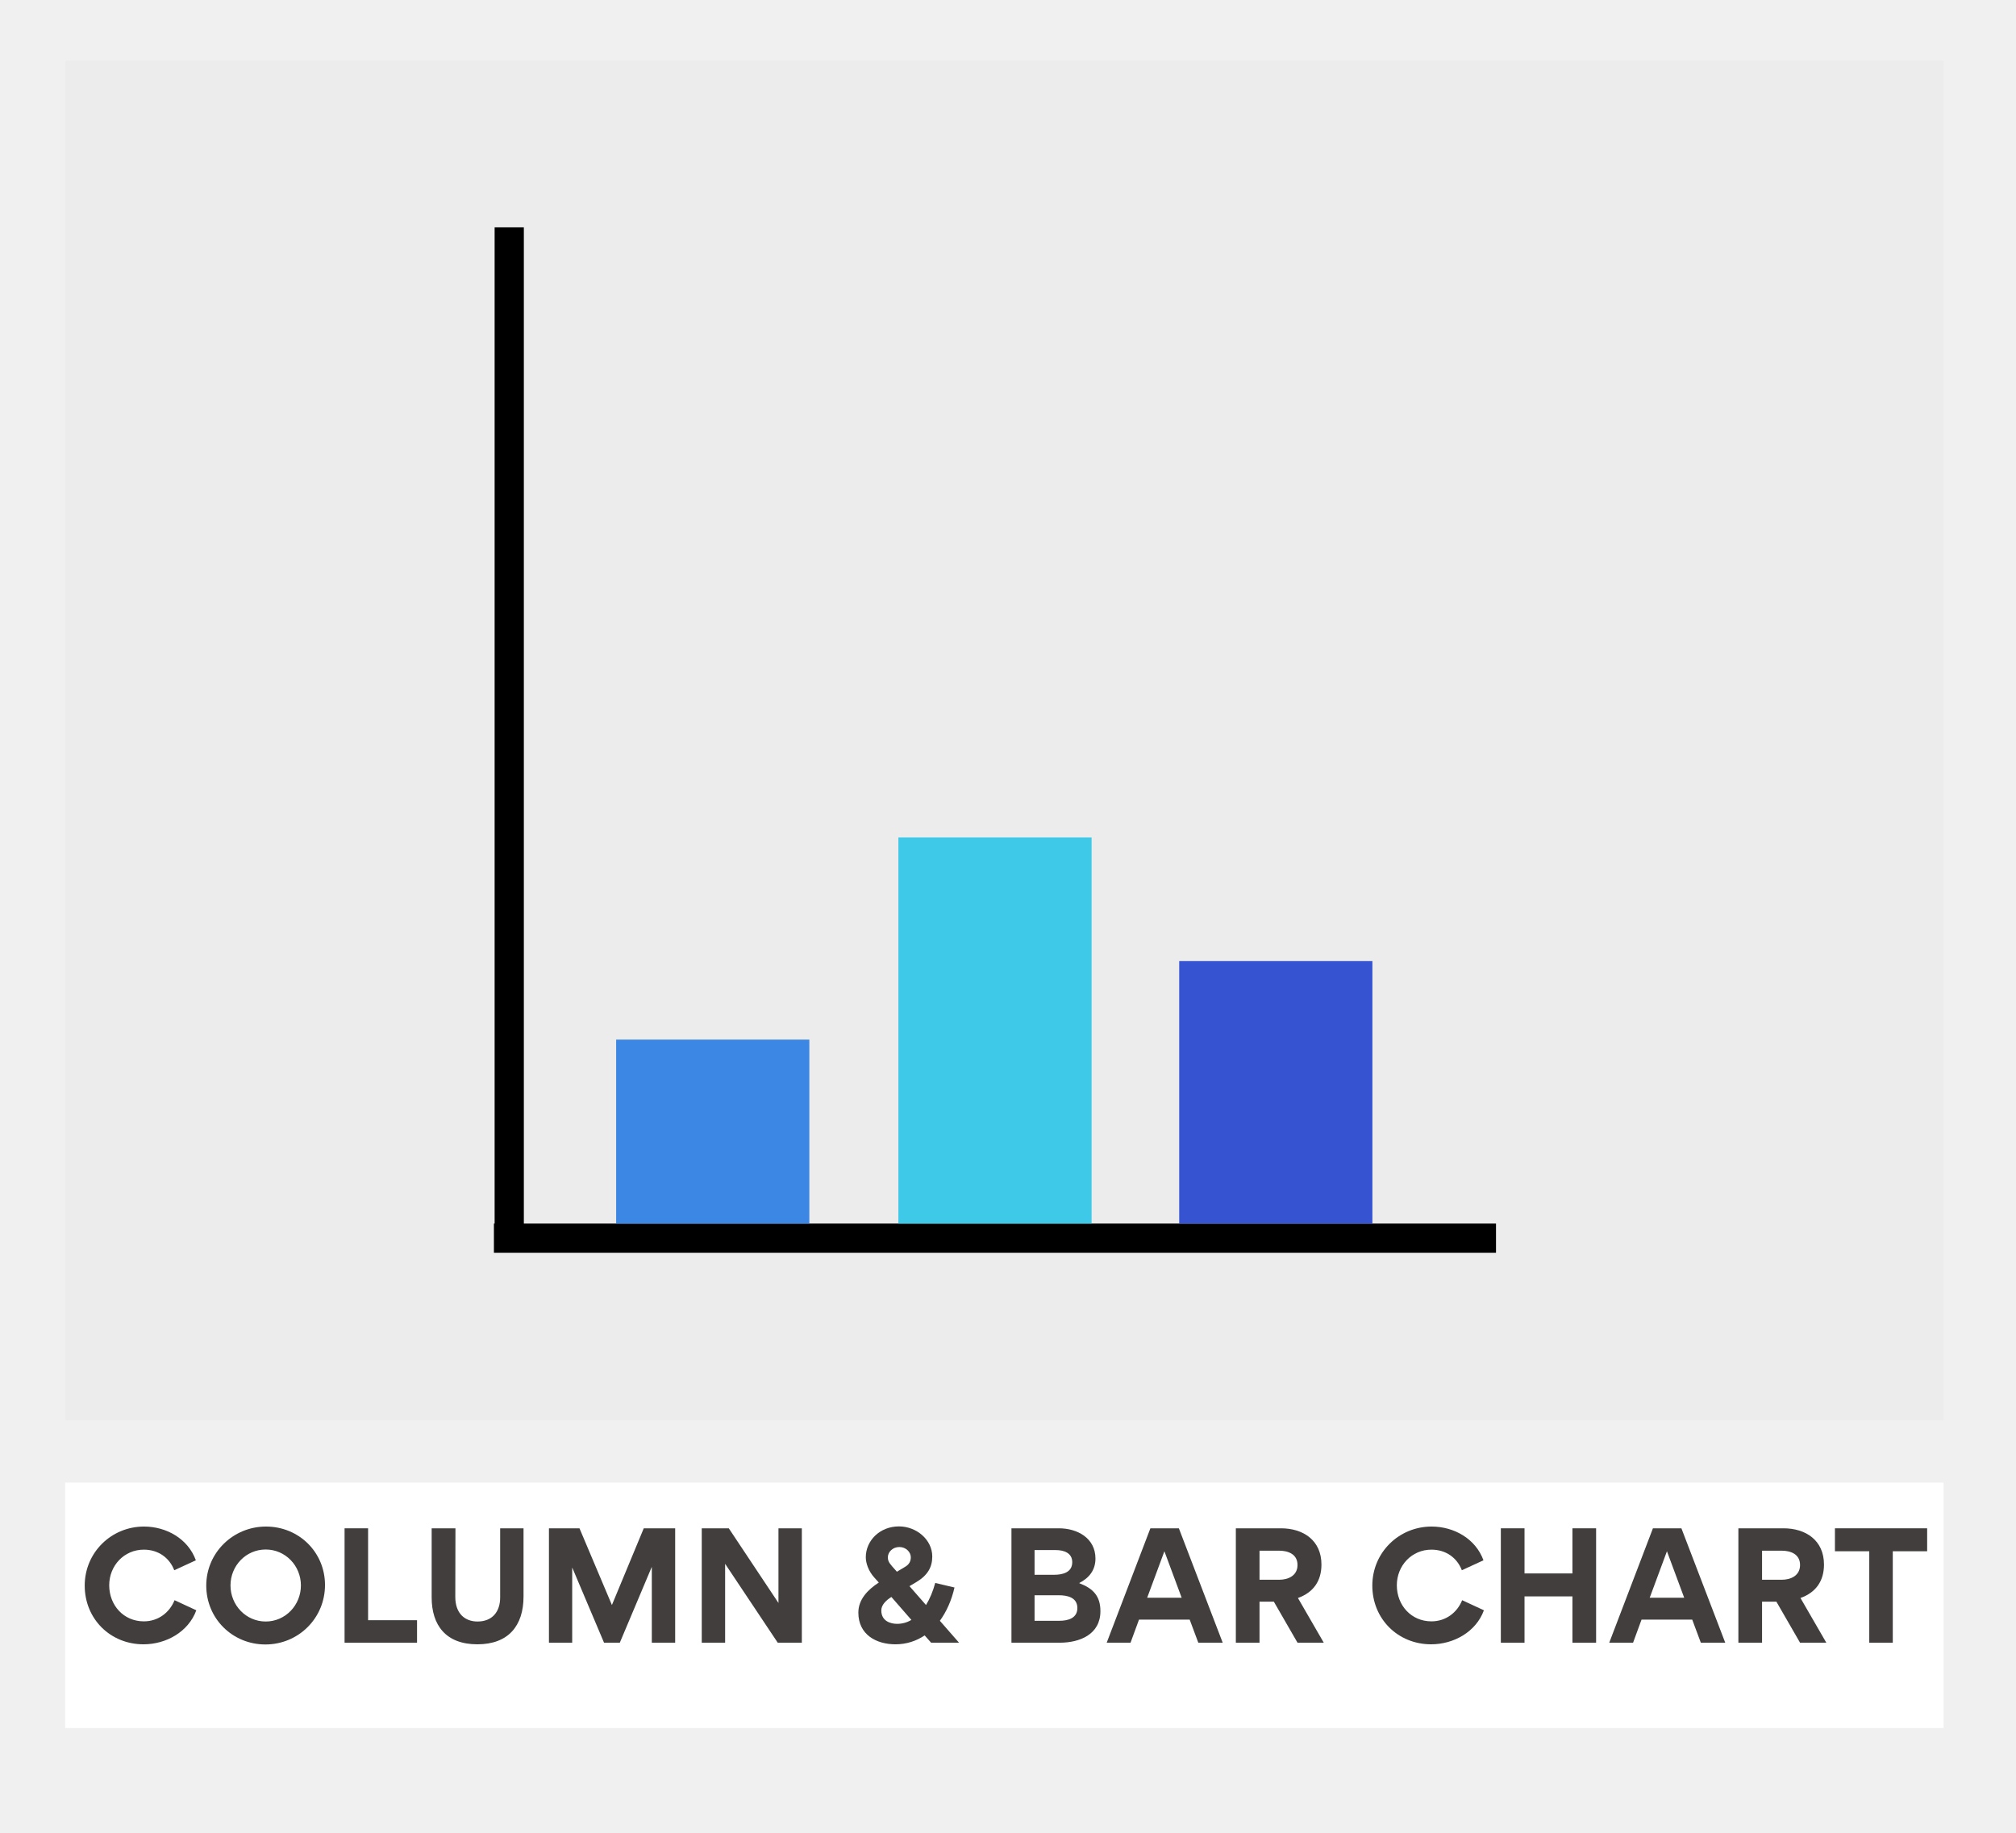
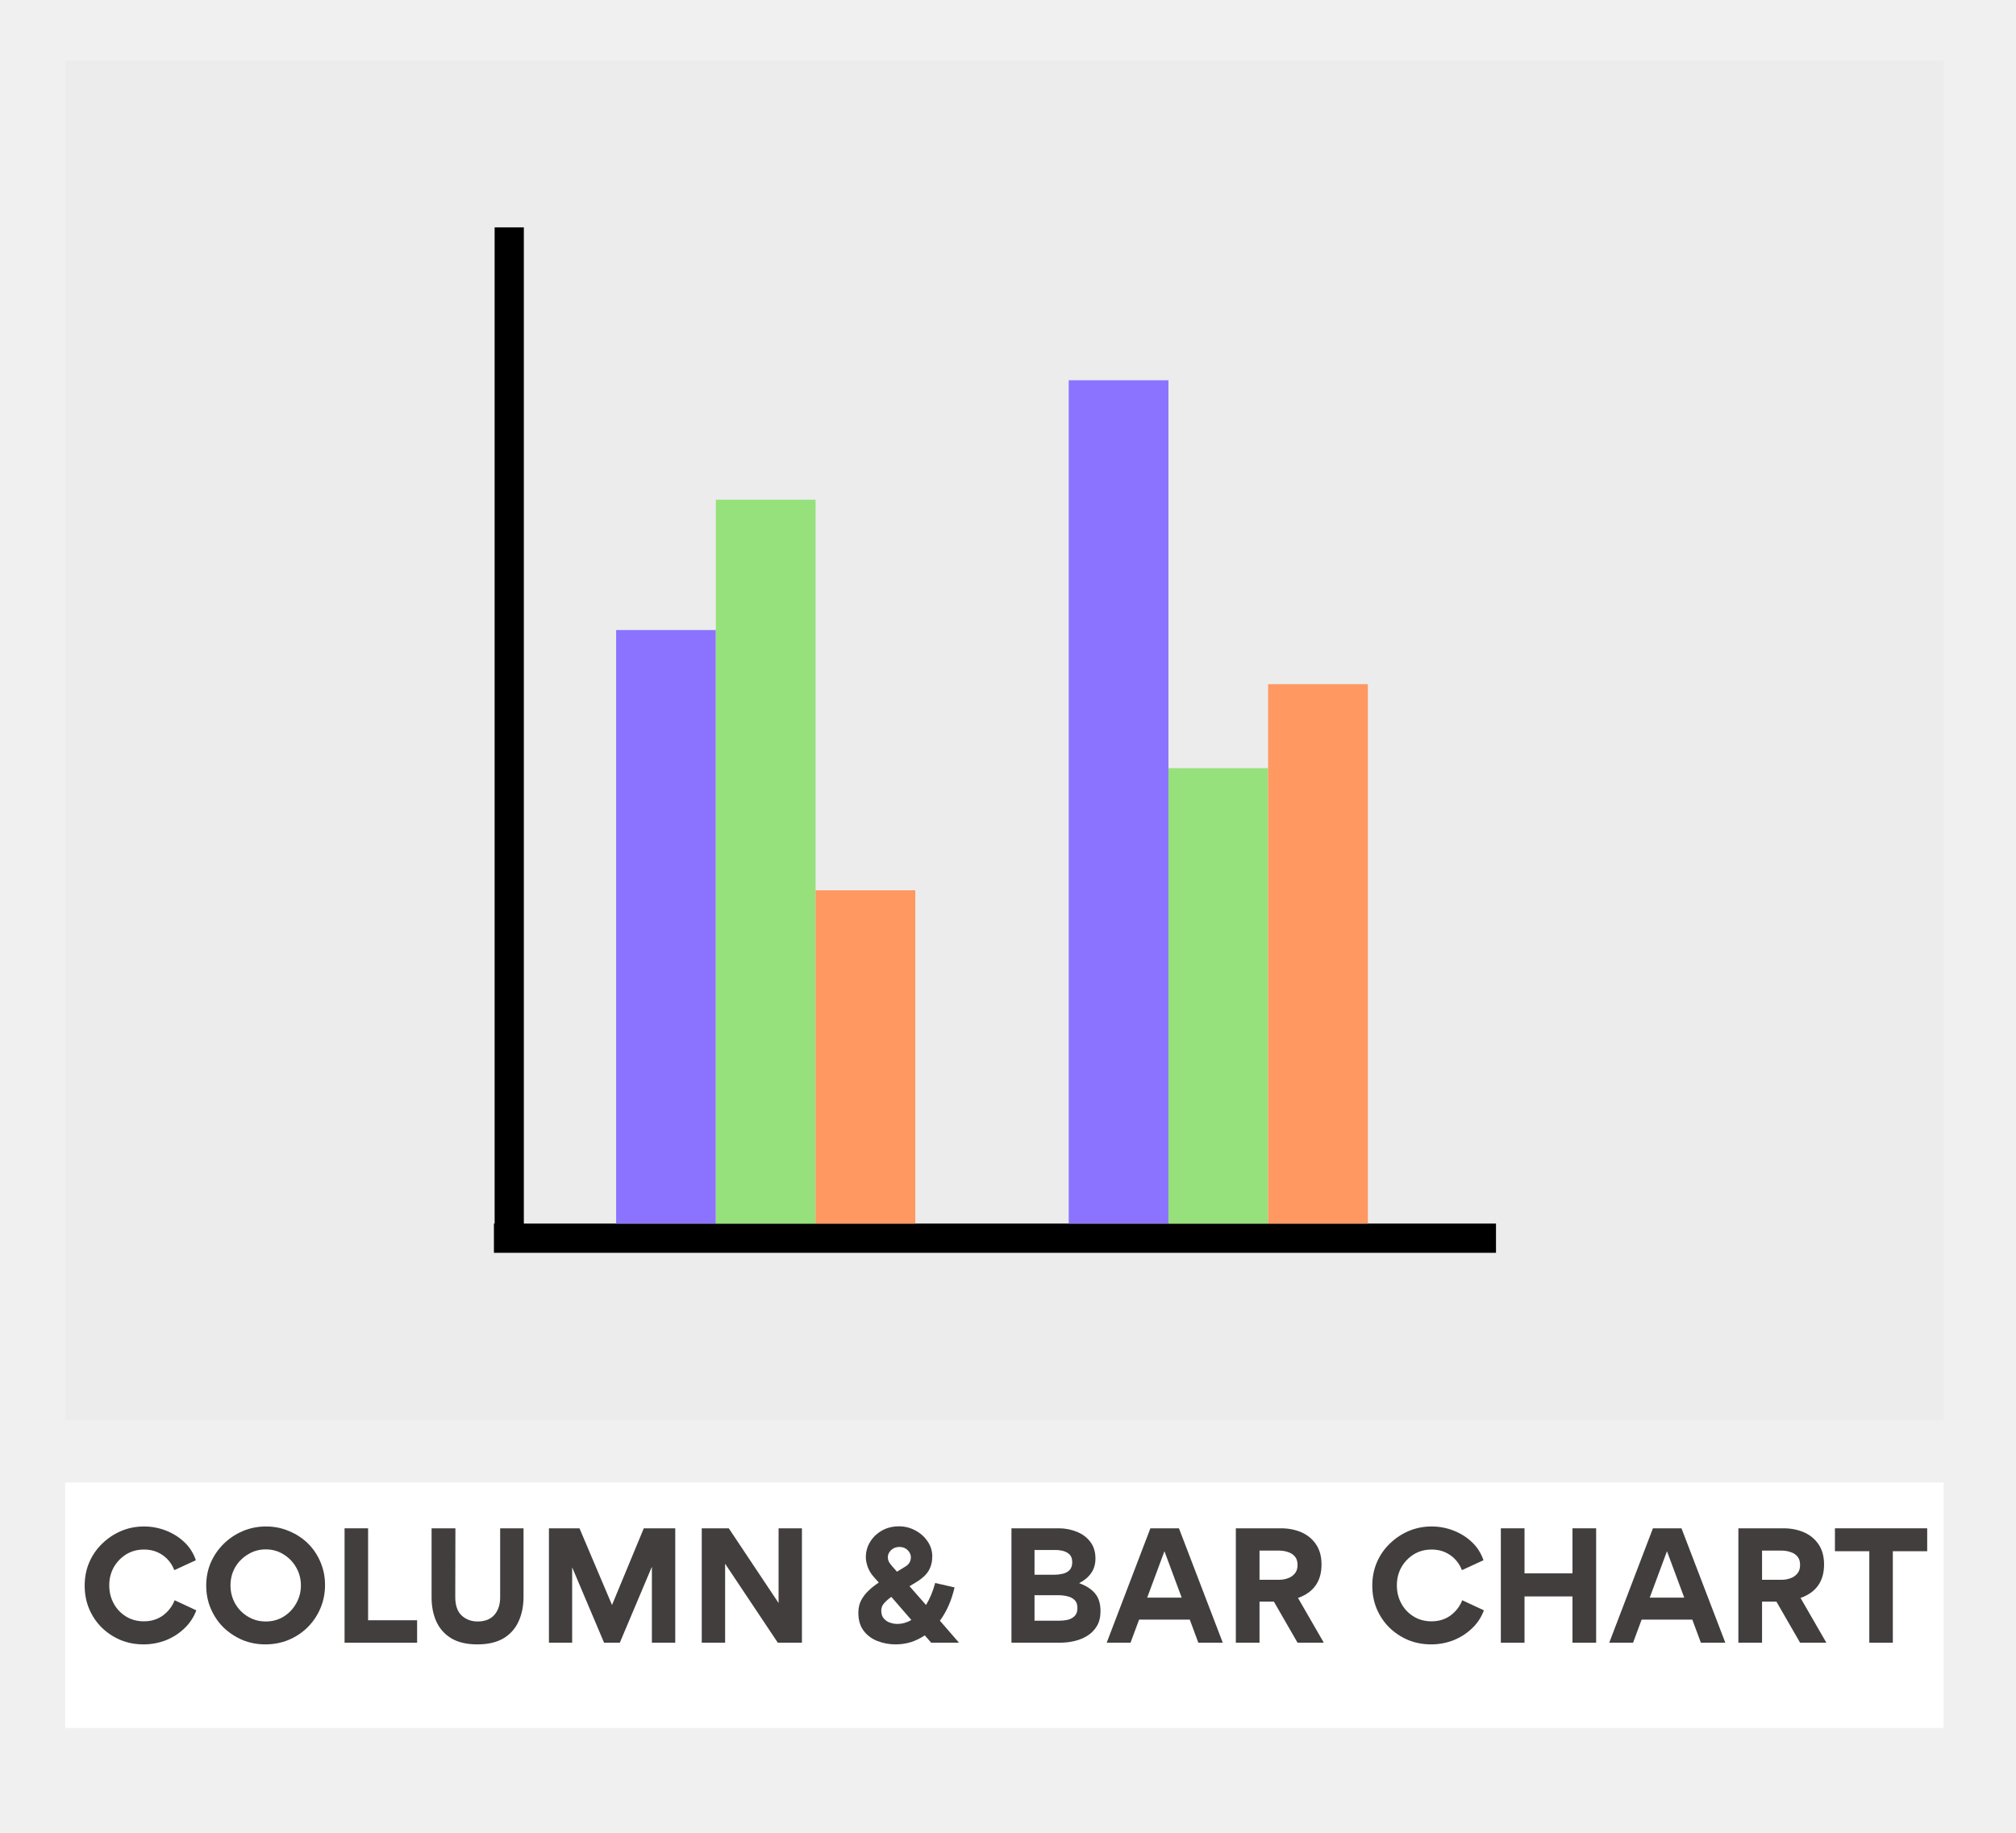
<svg xmlns="http://www.w3.org/2000/svg" width="275" zoomAndPan="magnify" viewBox="0 0 206.25 187.5" height="250" preserveAspectRatio="xMidYMid meet" version="1.0">
  <defs>
    <g />
-     <clipPath id="5b40193f5c">
+     <clipPath id="328b3eec17">
      <path d="M 6.664 6.203 L 198.84 6.203 L 198.84 145.293 L 6.664 145.293 Z M 6.664 6.203 " clip-rule="nonzero" />
    </clipPath>
-     <clipPath id="4d7b066083">
-       <path d="M 63.035 106.352 L 82.801 106.352 L 82.801 125.176 L 63.035 125.176 Z M 63.035 106.352 " clip-rule="nonzero" />
+     <clipPath id="1387d31e35">
+       <path d="M 63.035 64.457 L 73.238 64.457 L 73.238 125.176 L 63.035 125.176 Z M 63.035 64.457 " clip-rule="nonzero" />
    </clipPath>
-     <clipPath id="557cc82b31">
+     <clipPath id="20eb9d3601">
      <path d="M 6.664 151.676 L 198.84 151.676 L 198.84 176.781 L 6.664 176.781 Z M 6.664 151.676 " clip-rule="nonzero" />
    </clipPath>
-     <clipPath id="57d523c187">
-       <path d="M 91.91 85.672 L 111.676 85.672 L 111.676 125.176 L 91.91 125.176 Z M 91.91 85.672 " clip-rule="nonzero" />
+     <clipPath id="a2a563fe20">
+       <path d="M 73.238 51.125 L 83.438 51.125 L 83.438 125.176 L 73.238 125.176 Z M 73.238 51.125 " clip-rule="nonzero" />
    </clipPath>
-     <clipPath id="13748533f8">
-       <path d="M 120.641 98.324 L 140.406 98.324 L 140.406 125.176 L 120.641 125.176 Z M 120.641 98.324 " clip-rule="nonzero" />
+     <clipPath id="9f3a1b2fb0">
+       <path d="M 83.438 91.078 L 93.641 91.078 L 93.641 125.176 L 83.438 125.176 Z M 83.438 91.078 " clip-rule="nonzero" />
+     </clipPath>
+     <clipPath id="8c501f18af">
+       <path d="M 109.336 38.902 L 119.539 38.902 L 119.539 125.176 L 109.336 125.176 Z M 109.336 38.902 " clip-rule="nonzero" />
+     </clipPath>
+     <clipPath id="0b1984d99f">
+       <path d="M 119.539 78.586 L 129.738 78.586 L 129.738 125.176 L 119.539 125.176 Z M 119.539 78.586 " clip-rule="nonzero" />
+     </clipPath>
+     <clipPath id="62efd87e6e">
+       <path d="M 129.738 69.992 L 139.941 69.992 L 139.941 125.176 L 129.738 125.176 Z M 129.738 69.992 " clip-rule="nonzero" />
    </clipPath>
  </defs>
-   <g clip-path="url(#5b40193f5c)">
-     <path fill="#ececec" d="M 6.664 6.203 L 198.84 6.203 L 198.84 145.293 L 6.664 145.293 Z M 6.664 6.203 " fill-opacity="1" fill-rule="nonzero" />
+   <g clip-path="url(#328b3eec17)">
+     <path fill="#ececec" d="M 6.664 6.203 L 199 6.203 L 199 145.293 L 6.664 145.293 Z M 6.664 6.203 " fill-opacity="1" fill-rule="nonzero" />
  </g>
  <path stroke-linecap="butt" transform="matrix(-0.747283, 0, 0, -0.747283, 153.0499, 128.1663)" fill="none" stroke-linejoin="miter" d="M -0.001 2 L 137.189 2 " stroke="#000000" stroke-width="4" stroke-opacity="1" stroke-miterlimit="4" />
  <path stroke-linecap="butt" transform="matrix(0.00000000130425, -0.747283, 0.747283, 0.00000000130425, 50.60408, 125.7757)" fill="none" stroke-linejoin="miter" d="M -0.002 1.999 L 137.188 1.999 " stroke="#000000" stroke-width="4" stroke-opacity="1" stroke-miterlimit="4" />
-   <g clip-path="url(#4d7b066083)">
-     <path fill="#3d87e4" d="M 63.035 106.352 L 82.801 106.352 L 82.801 125.176 L 63.035 125.176 Z M 63.035 106.352 " fill-opacity="1" fill-rule="nonzero" />
+   <g clip-path="url(#1387d31e35)">
+     <path fill="#8b73ff" d="M 63.035 64.457 L 73.238 64.457 L 73.238 125.195 L 63.035 125.195 Z M 63.035 64.457 " fill-opacity="1" fill-rule="nonzero" />
  </g>
-   <g clip-path="url(#557cc82b31)">
-     <path fill="#ffffff" d="M 6.664 151.676 L 198.84 151.676 L 198.84 176.781 L 6.664 176.781 Z M 6.664 151.676 " fill-opacity="1" fill-rule="nonzero" />
+   <g clip-path="url(#20eb9d3601)">
+     <path fill="#ffffff" d="M 6.664 151.676 L 198.867 151.676 L 198.867 176.781 L 6.664 176.781 Z M 6.664 151.676 " fill-opacity="1" fill-rule="nonzero" />
+   </g>
+   <g clip-path="url(#a2a563fe20)">
+     <path fill="#96e17b" d="M 73.238 51.125 L 83.438 51.125 L 83.438 125.172 L 73.238 125.172 Z M 73.238 51.125 " fill-opacity="1" fill-rule="nonzero" />
+   </g>
+   <g clip-path="url(#9f3a1b2fb0)">
+     <path fill="#ff9861" d="M 83.438 91.078 L 93.641 91.078 L 93.641 125.191 L 83.438 125.191 Z M 83.438 91.078 " fill-opacity="1" fill-rule="nonzero" />
+   </g>
+   <g clip-path="url(#8c501f18af)">
+     <path fill="#8b73ff" d="M 109.336 38.902 L 119.539 38.902 L 119.539 125.184 L 109.336 125.184 Z M 109.336 38.902 " fill-opacity="1" fill-rule="nonzero" />
+   </g>
+   <g clip-path="url(#0b1984d99f)">
+     <path fill="#96e17b" d="M 119.539 78.586 L 129.738 78.586 L 129.738 125.172 L 119.539 125.172 Z M 119.539 78.586 " fill-opacity="1" fill-rule="nonzero" />
+   </g>
+   <g clip-path="url(#62efd87e6e)">
+     <path fill="#ff9861" d="M 129.738 69.992 L 139.941 69.992 L 139.941 125.188 L 129.738 125.188 Z M 129.738 69.992 " fill-opacity="1" fill-rule="nonzero" />
  </g>
  <g fill="#423e3e" fill-opacity="1">
    <g transform="translate(8.021611, 168.0545)">
      <g>
-         <path d="M 0.645 -5.844 C 0.645 -2.438 3.258 0.164 6.664 0.164 C 8.969 0.164 11.254 -1.105 12.062 -3.316 L 9.836 -4.348 C 9.324 -3.078 8.16 -2.184 6.695 -2.184 C 4.617 -2.184 3.152 -3.84 3.152 -5.875 C 3.152 -7.875 4.664 -9.52 6.695 -9.52 C 8.16 -9.52 9.312 -8.699 9.805 -7.414 L 12.016 -8.43 C 11.223 -10.625 9.012 -11.883 6.711 -11.883 C 3.363 -11.883 0.645 -9.223 0.645 -5.844 Z M 0.645 -5.844 " />
+         <path d="M 0.641 -5.844 C 0.641 -6.695 0.797 -7.488 1.109 -8.219 C 1.422 -8.945 1.859 -9.582 2.422 -10.125 C 2.984 -10.676 3.629 -11.109 4.359 -11.422 C 5.086 -11.734 5.875 -11.891 6.719 -11.891 C 7.477 -11.891 8.211 -11.754 8.922 -11.484 C 9.641 -11.211 10.27 -10.82 10.812 -10.312 C 11.363 -9.801 11.766 -9.176 12.016 -8.438 L 9.812 -7.422 C 9.562 -8.066 9.164 -8.578 8.625 -8.953 C 8.082 -9.336 7.441 -9.531 6.703 -9.531 C 6.023 -9.531 5.414 -9.363 4.875 -9.031 C 4.344 -8.695 3.922 -8.254 3.609 -7.703 C 3.305 -7.148 3.156 -6.539 3.156 -5.875 C 3.156 -5.195 3.305 -4.578 3.609 -4.016 C 3.91 -3.461 4.328 -3.02 4.859 -2.688 C 5.398 -2.352 6.016 -2.188 6.703 -2.188 C 7.441 -2.188 8.086 -2.383 8.641 -2.781 C 9.191 -3.188 9.594 -3.707 9.844 -4.344 L 12.062 -3.312 C 11.789 -2.582 11.375 -1.957 10.812 -1.438 C 10.258 -0.914 9.625 -0.516 8.906 -0.234 C 8.188 0.035 7.441 0.172 6.672 0.172 C 5.816 0.172 5.023 0.02 4.297 -0.281 C 3.566 -0.594 2.926 -1.02 2.375 -1.562 C 1.832 -2.102 1.406 -2.738 1.094 -3.469 C 0.789 -4.207 0.641 -5 0.641 -5.844 Z M 0.641 -5.844 " />
      </g>
    </g>
  </g>
  <g fill="#423e3e" fill-opacity="1">
    <g transform="translate(20.45638, 168.0545)">
      <g>
-         <path d="M 0.645 -5.844 C 0.645 -2.465 3.332 0.18 6.695 0.18 C 10.059 0.18 12.793 -2.496 12.793 -5.902 C 12.793 -9.266 10.117 -11.883 6.754 -11.883 C 3.395 -11.883 0.645 -9.207 0.645 -5.844 Z M 3.125 -5.859 C 3.125 -7.875 4.707 -9.535 6.727 -9.535 C 8.742 -9.535 10.328 -7.875 10.328 -5.859 C 10.328 -3.84 8.742 -2.168 6.727 -2.168 C 4.707 -2.168 3.125 -3.84 3.125 -5.859 Z M 3.125 -5.859 " />
+         <path d="M 0.641 -5.844 C 0.641 -6.688 0.797 -7.473 1.109 -8.203 C 1.43 -8.93 1.875 -9.57 2.438 -10.125 C 3 -10.676 3.648 -11.109 4.391 -11.422 C 5.129 -11.734 5.922 -11.891 6.766 -11.891 C 7.598 -11.891 8.379 -11.734 9.109 -11.422 C 9.848 -11.117 10.492 -10.695 11.047 -10.156 C 11.598 -9.613 12.023 -8.977 12.328 -8.25 C 12.641 -7.52 12.797 -6.738 12.797 -5.906 C 12.797 -5.062 12.641 -4.27 12.328 -3.531 C 12.016 -2.789 11.578 -2.141 11.016 -1.578 C 10.453 -1.023 9.801 -0.594 9.062 -0.281 C 8.32 0.02 7.535 0.172 6.703 0.172 C 5.859 0.172 5.07 0.02 4.344 -0.281 C 3.613 -0.594 2.969 -1.02 2.406 -1.562 C 1.852 -2.113 1.422 -2.754 1.109 -3.484 C 0.797 -4.211 0.641 -5 0.641 -5.844 Z M 3.125 -5.859 C 3.125 -5.191 3.281 -4.578 3.594 -4.016 C 3.914 -3.453 4.352 -3.004 4.906 -2.672 C 5.457 -2.336 6.066 -2.172 6.734 -2.172 C 7.41 -2.172 8.02 -2.336 8.562 -2.672 C 9.102 -3.004 9.531 -3.453 9.844 -4.016 C 10.164 -4.578 10.328 -5.191 10.328 -5.859 C 10.328 -6.535 10.164 -7.148 9.844 -7.703 C 9.531 -8.254 9.102 -8.695 8.562 -9.031 C 8.02 -9.375 7.41 -9.547 6.734 -9.547 C 6.066 -9.547 5.457 -9.375 4.906 -9.031 C 4.352 -8.695 3.914 -8.254 3.594 -7.703 C 3.281 -7.148 3.125 -6.535 3.125 -5.859 Z M 3.125 -5.859 " />
      </g>
    </g>
  </g>
  <g fill="#423e3e" fill-opacity="1">
    <g transform="translate(33.89251, 168.0545)">
      <g>
-         <path d="M 1.359 -11.703 L 1.359 0 L 8.773 0 L 8.773 -2.301 L 3.766 -2.301 L 3.766 -11.703 Z M 1.359 -11.703 " />
+         <path d="M 1.359 -11.703 L 3.766 -11.703 L 3.766 -2.297 L 8.781 -2.297 L 8.781 0 L 1.359 0 Z M 1.359 -11.703 " />
      </g>
    </g>
  </g>
  <g fill="#423e3e" fill-opacity="1">
    <g transform="translate(42.91967, 168.0545)">
      <g>
-         <path d="M 10.641 -4.723 L 10.641 -11.703 L 8.25 -11.703 L 8.25 -4.633 C 8.25 -3.152 7.43 -2.168 5.934 -2.168 C 4.664 -2.168 3.66 -2.961 3.66 -4.691 L 3.676 -11.703 L 1.242 -11.703 L 1.242 -4.633 C 1.242 -1.809 2.676 0.164 5.918 0.164 C 9.086 0.164 10.641 -1.734 10.641 -4.723 Z M 10.641 -4.723 " />
+         <path d="M 10.641 -4.719 C 10.641 -3.727 10.461 -2.863 10.109 -2.125 C 9.766 -1.395 9.242 -0.828 8.547 -0.422 C 7.848 -0.023 6.973 0.172 5.922 0.172 C 4.848 0.172 3.961 -0.031 3.266 -0.438 C 2.578 -0.852 2.066 -1.422 1.734 -2.141 C 1.398 -2.867 1.234 -3.703 1.234 -4.641 L 1.234 -11.703 L 3.672 -11.703 L 3.656 -4.688 C 3.656 -3.82 3.875 -3.188 4.312 -2.781 C 4.758 -2.375 5.301 -2.172 5.938 -2.172 C 6.688 -2.172 7.258 -2.395 7.656 -2.844 C 8.051 -3.301 8.25 -3.898 8.25 -4.641 L 8.25 -11.703 L 10.641 -11.703 Z M 10.641 -4.719 " />
      </g>
    </g>
  </g>
  <g fill="#423e3e" fill-opacity="1">
    <g transform="translate(54.80145, 168.0545)">
      <g>
-         <path d="M 11.867 -7.727 L 11.883 -7.727 L 11.883 0 L 14.273 0 L 14.273 -11.703 L 11.059 -11.703 L 7.801 -3.855 L 4.484 -11.703 L 1.359 -11.703 L 1.359 0 L 3.738 0 L 3.738 -7.668 L 3.75 -7.668 L 6.996 0 L 8.609 0 Z M 11.867 -7.727 " />
+         <path d="M 11.875 -7.734 L 8.609 0 L 7 0 L 3.75 -7.672 L 3.734 -7.672 L 3.734 0 L 1.359 0 L 1.359 -11.703 L 4.484 -11.703 L 7.812 -3.859 L 11.062 -11.703 L 14.281 -11.703 L 14.281 0 L 11.891 0 L 11.891 -7.734 Z M 11.875 -7.734 " />
      </g>
    </g>
  </g>
  <g fill="#423e3e" fill-opacity="1">
    <g transform="translate(70.43459, 168.0545)">
      <g>
-         <path d="M 3.75 -8.07 L 9.133 0 L 11.598 0 L 11.598 -11.703 L 9.207 -11.703 L 9.207 -4.066 L 4.125 -11.703 L 1.359 -11.703 L 1.359 0 L 3.75 0 Z M 3.75 -8.07 " />
+         <path d="M 3.75 -8.078 L 3.75 0 L 1.359 0 L 1.359 -11.703 L 4.125 -11.703 L 9.219 -4.062 L 9.219 -11.703 L 11.609 -11.703 L 11.609 0 L 9.141 0 Z M 3.75 -8.078 " />
      </g>
    </g>
  </g>
  <g fill="#423e3e" fill-opacity="1">
    <g transform="translate(83.4074, 168.0545)">
      <g />
    </g>
  </g>
  <g fill="#423e3e" fill-opacity="1">
    <g transform="translate(87.15875, 168.0545)">
      <g>
-         <path d="M 10.957 0 L 8.996 -2.242 C 9.668 -3.168 10.191 -4.32 10.492 -5.648 L 8.52 -6.113 C 8.293 -5.262 7.965 -4.484 7.578 -3.855 L 5.887 -5.785 L 6.59 -6.203 C 7.742 -6.891 8.219 -7.727 8.219 -8.816 C 8.219 -10.535 6.605 -11.898 4.812 -11.898 C 2.84 -11.898 1.418 -10.434 1.418 -8.742 C 1.418 -8.145 1.688 -7.324 2.301 -6.652 L 2.75 -6.156 C 1.629 -5.426 0.656 -4.438 0.656 -3.078 C 0.656 -0.82 2.496 0.164 4.453 0.164 C 5.559 0.164 6.574 -0.164 7.441 -0.746 L 8.102 0 Z M 4.855 -9.789 C 5.531 -9.789 6.023 -9.266 6.023 -8.742 C 6.023 -8.34 5.859 -8.012 5.457 -7.773 L 4.602 -7.262 L 4.109 -7.816 C 3.723 -8.25 3.676 -8.473 3.676 -8.742 C 3.676 -9.266 4.156 -9.789 4.855 -9.789 Z M 4.617 -1.93 C 3.945 -1.93 3.004 -2.211 3.004 -3.305 C 3.004 -3.855 3.469 -4.32 4.035 -4.68 L 6.082 -2.332 C 5.633 -2.062 5.141 -1.93 4.617 -1.93 Z M 4.617 -1.93 " />
+         <path d="M 10.953 0 L 8.109 0 L 7.453 -0.75 C 7.016 -0.457 6.547 -0.227 6.047 -0.062 C 5.547 0.094 5.016 0.172 4.453 0.172 C 3.805 0.172 3.191 0.055 2.609 -0.172 C 2.023 -0.398 1.551 -0.754 1.188 -1.234 C 0.832 -1.711 0.656 -2.328 0.656 -3.078 C 0.656 -3.535 0.75 -3.953 0.938 -4.328 C 1.133 -4.703 1.395 -5.039 1.719 -5.344 C 2.039 -5.645 2.383 -5.914 2.75 -6.156 L 2.297 -6.656 C 1.992 -6.988 1.77 -7.344 1.625 -7.719 C 1.488 -8.102 1.422 -8.445 1.422 -8.75 C 1.422 -9.312 1.566 -9.832 1.859 -10.312 C 2.148 -10.789 2.551 -11.176 3.062 -11.469 C 3.57 -11.758 4.156 -11.906 4.812 -11.906 C 5.414 -11.906 5.973 -11.766 6.484 -11.484 C 7.004 -11.211 7.422 -10.844 7.734 -10.375 C 8.055 -9.914 8.219 -9.398 8.219 -8.828 C 8.219 -8.273 8.094 -7.785 7.844 -7.359 C 7.594 -6.941 7.176 -6.555 6.594 -6.203 L 5.891 -5.781 L 7.578 -3.859 C 7.973 -4.504 8.285 -5.254 8.516 -6.109 L 10.5 -5.656 C 10.344 -4.988 10.141 -4.367 9.891 -3.797 C 9.641 -3.234 9.344 -2.719 9 -2.25 Z M 4.859 -9.797 C 4.516 -9.797 4.227 -9.688 4 -9.469 C 3.781 -9.25 3.672 -9.008 3.672 -8.75 C 3.672 -8.613 3.695 -8.477 3.75 -8.344 C 3.801 -8.219 3.922 -8.047 4.109 -7.828 L 4.609 -7.266 L 5.453 -7.781 C 5.648 -7.895 5.797 -8.035 5.891 -8.203 C 5.984 -8.367 6.031 -8.551 6.031 -8.75 C 6.031 -9.008 5.922 -9.25 5.703 -9.469 C 5.484 -9.688 5.203 -9.797 4.859 -9.797 Z M 4.625 -1.922 C 5.145 -1.922 5.629 -2.055 6.078 -2.328 L 4.031 -4.688 C 3.758 -4.5 3.52 -4.289 3.312 -4.062 C 3.102 -3.832 3 -3.578 3 -3.297 C 3 -2.941 3.086 -2.664 3.266 -2.469 C 3.441 -2.27 3.656 -2.129 3.906 -2.047 C 4.164 -1.961 4.406 -1.922 4.625 -1.922 Z M 4.625 -1.922 " />
      </g>
    </g>
  </g>
  <g fill="#423e3e" fill-opacity="1">
    <g transform="translate(98.36798, 168.0545)">
      <g />
    </g>
  </g>
  <g fill="#423e3e" fill-opacity="1">
    <g transform="translate(102.1193, 168.0545)">
      <g>
-         <path d="M 10.461 -3.227 C 10.461 -4.781 9.699 -5.559 8.309 -6.082 L 8.309 -6.113 C 9.324 -6.637 9.953 -7.441 9.953 -8.609 C 9.953 -10.699 8.102 -11.703 6.219 -11.703 L 1.359 -11.703 L 1.359 0 L 6.293 0 C 8.355 0 10.461 -0.852 10.461 -3.227 Z M 7.578 -8.234 C 7.578 -7.176 6.574 -6.949 5.723 -6.949 L 3.723 -6.949 L 3.723 -9.477 L 5.887 -9.477 C 6.695 -9.477 7.578 -9.207 7.578 -8.234 Z M 8.102 -3.543 C 8.102 -2.496 7.129 -2.242 6.262 -2.242 L 3.723 -2.242 L 3.723 -4.855 L 6.188 -4.855 C 7.086 -4.855 8.102 -4.633 8.102 -3.543 Z M 8.102 -3.543 " />
+         <path d="M 10.469 -3.234 C 10.469 -2.629 10.348 -2.125 10.109 -1.719 C 9.867 -1.312 9.547 -0.977 9.141 -0.719 C 8.742 -0.469 8.301 -0.285 7.812 -0.172 C 7.32 -0.055 6.816 0 6.297 0 L 1.359 0 L 1.359 -11.703 L 6.219 -11.703 C 6.844 -11.703 7.441 -11.586 8.016 -11.359 C 8.586 -11.141 9.051 -10.801 9.406 -10.344 C 9.77 -9.883 9.953 -9.305 9.953 -8.609 C 9.953 -8.035 9.805 -7.539 9.516 -7.125 C 9.223 -6.707 8.82 -6.367 8.312 -6.109 L 8.312 -6.078 C 9.008 -5.828 9.539 -5.484 9.906 -5.047 C 10.281 -4.609 10.469 -4.004 10.469 -3.234 Z M 7.578 -8.234 C 7.578 -8.566 7.492 -8.82 7.328 -9 C 7.16 -9.176 6.945 -9.301 6.688 -9.375 C 6.426 -9.445 6.16 -9.484 5.891 -9.484 L 3.719 -9.484 L 3.719 -6.953 L 5.734 -6.953 C 6.016 -6.953 6.297 -6.984 6.578 -7.047 C 6.867 -7.109 7.109 -7.234 7.297 -7.422 C 7.484 -7.617 7.578 -7.891 7.578 -8.234 Z M 8.109 -3.547 C 8.109 -3.91 8.008 -4.188 7.812 -4.375 C 7.613 -4.562 7.367 -4.688 7.078 -4.75 C 6.785 -4.82 6.488 -4.859 6.188 -4.859 L 3.719 -4.859 L 3.719 -2.25 L 6.266 -2.25 C 6.555 -2.25 6.844 -2.281 7.125 -2.344 C 7.406 -2.414 7.641 -2.547 7.828 -2.734 C 8.016 -2.922 8.109 -3.191 8.109 -3.547 Z M 8.109 -3.547 " />
      </g>
    </g>
  </g>
  <g fill="#423e3e" fill-opacity="1">
    <g transform="translate(113.2389, 168.0545)">
      <g>
-         <path d="M 2.422 0 L 3.289 -2.363 L 8.473 -2.363 L 9.355 0 L 11.852 0 L 7.367 -11.703 L 4.453 -11.703 L -0.016 0 Z M 5.887 -9.355 L 7.652 -4.602 L 4.125 -4.602 Z M 5.887 -9.355 " />
+         <path d="M 2.422 0 L -0.016 0 L 4.453 -11.703 L 7.375 -11.703 L 11.859 0 L 9.359 0 L 8.484 -2.359 L 3.297 -2.359 Z M 5.891 -9.359 L 4.125 -4.609 L 7.656 -4.609 Z M 5.891 -9.359 " />
      </g>
    </g>
  </g>
  <g fill="#423e3e" fill-opacity="1">
    <g transform="translate(125.0758, 168.0545)">
      <g>
-         <path d="M 10.355 0 L 7.711 -4.574 C 9.297 -5.141 10.117 -6.32 10.117 -7.996 C 10.117 -10.477 8.25 -11.703 5.977 -11.703 L 1.359 -11.703 L 1.359 0 L 3.781 0 L 3.781 -4.199 L 5.246 -4.199 L 7.668 0 Z M 5.801 -6.441 L 3.781 -6.441 L 3.781 -9.414 L 5.785 -9.414 C 6.695 -9.414 7.668 -9.07 7.668 -7.949 C 7.668 -6.844 6.695 -6.441 5.801 -6.441 Z M 5.801 -6.441 " />
+         <path d="M 10.359 0 L 7.672 0 L 5.25 -4.203 L 3.781 -4.203 L 3.781 0 L 1.359 0 L 1.359 -11.703 L 5.984 -11.703 C 6.742 -11.703 7.438 -11.566 8.062 -11.297 C 8.688 -11.023 9.188 -10.613 9.562 -10.062 C 9.938 -9.508 10.125 -8.82 10.125 -8 C 10.125 -6.289 9.32 -5.148 7.719 -4.578 Z M 5.797 -6.438 C 6.098 -6.438 6.395 -6.488 6.688 -6.594 C 6.977 -6.695 7.211 -6.859 7.391 -7.078 C 7.578 -7.297 7.672 -7.586 7.672 -7.953 C 7.672 -8.328 7.578 -8.617 7.391 -8.828 C 7.203 -9.047 6.961 -9.195 6.672 -9.281 C 6.391 -9.375 6.094 -9.422 5.781 -9.422 L 3.781 -9.422 L 3.781 -6.438 Z M 5.797 -6.438 " />
      </g>
    </g>
  </g>
  <g fill="#423e3e" fill-opacity="1">
    <g transform="translate(139.7524, 168.0545)">
      <g>
-         <path d="M 0.645 -5.844 C 0.645 -2.438 3.258 0.164 6.664 0.164 C 8.969 0.164 11.254 -1.105 12.062 -3.316 L 9.836 -4.348 C 9.324 -3.078 8.16 -2.184 6.695 -2.184 C 4.617 -2.184 3.152 -3.84 3.152 -5.875 C 3.152 -7.875 4.664 -9.52 6.695 -9.52 C 8.16 -9.52 9.312 -8.699 9.805 -7.414 L 12.016 -8.43 C 11.223 -10.625 9.012 -11.883 6.711 -11.883 C 3.363 -11.883 0.645 -9.223 0.645 -5.844 Z M 0.645 -5.844 " />
+         <path d="M 0.641 -5.844 C 0.641 -6.695 0.797 -7.488 1.109 -8.219 C 1.422 -8.945 1.859 -9.582 2.422 -10.125 C 2.984 -10.676 3.629 -11.109 4.359 -11.422 C 5.086 -11.734 5.875 -11.891 6.719 -11.891 C 7.477 -11.891 8.211 -11.754 8.922 -11.484 C 9.641 -11.211 10.27 -10.82 10.812 -10.312 C 11.363 -9.801 11.766 -9.176 12.016 -8.438 L 9.812 -7.422 C 9.562 -8.066 9.164 -8.578 8.625 -8.953 C 8.082 -9.336 7.441 -9.531 6.703 -9.531 C 6.023 -9.531 5.414 -9.363 4.875 -9.031 C 4.344 -8.695 3.922 -8.254 3.609 -7.703 C 3.305 -7.148 3.156 -6.539 3.156 -5.875 C 3.156 -5.195 3.305 -4.578 3.609 -4.016 C 3.91 -3.461 4.328 -3.02 4.859 -2.688 C 5.398 -2.352 6.016 -2.188 6.703 -2.188 C 7.441 -2.188 8.086 -2.383 8.641 -2.781 C 9.191 -3.188 9.594 -3.707 9.844 -4.344 L 12.062 -3.312 C 11.789 -2.582 11.375 -1.957 10.812 -1.438 C 10.258 -0.914 9.625 -0.516 8.906 -0.234 C 8.188 0.035 7.441 0.172 6.672 0.172 C 5.816 0.172 5.023 0.02 4.297 -0.281 C 3.566 -0.594 2.926 -1.02 2.375 -1.562 C 1.832 -2.102 1.406 -2.738 1.094 -3.469 C 0.789 -4.207 0.641 -5 0.641 -5.844 Z M 0.641 -5.844 " />
      </g>
    </g>
  </g>
  <g fill="#423e3e" fill-opacity="1">
    <g transform="translate(152.1872, 168.0545)">
      <g>
-         <path d="M 3.781 -4.738 L 8.684 -4.738 L 8.684 0 L 11.105 0 L 11.105 -11.703 L 8.684 -11.703 L 8.684 -7.086 L 3.781 -7.086 L 3.781 -11.703 L 1.359 -11.703 L 1.359 0 L 3.781 0 Z M 3.781 -4.738 " />
+         <path d="M 3.781 -4.734 L 3.781 0 L 1.359 0 L 1.359 -11.703 L 3.781 -11.703 L 3.781 -7.094 L 8.688 -7.094 L 8.688 -11.703 L 11.109 -11.703 L 11.109 0 L 8.688 0 L 8.688 -4.734 Z M 3.781 -4.734 " />
      </g>
    </g>
  </g>
  <g fill="#423e3e" fill-opacity="1">
    <g transform="translate(164.6519, 168.0545)">
      <g>
-         <path d="M 2.422 0 L 3.289 -2.363 L 8.473 -2.363 L 9.355 0 L 11.852 0 L 7.367 -11.703 L 4.453 -11.703 L -0.016 0 Z M 5.887 -9.355 L 7.652 -4.602 L 4.125 -4.602 Z M 5.887 -9.355 " />
+         <path d="M 2.422 0 L -0.016 0 L 4.453 -11.703 L 7.375 -11.703 L 11.859 0 L 9.359 0 L 8.484 -2.359 L 3.297 -2.359 Z M 5.891 -9.359 L 4.125 -4.609 L 7.656 -4.609 Z M 5.891 -9.359 " />
      </g>
    </g>
  </g>
  <g fill="#423e3e" fill-opacity="1">
    <g transform="translate(176.4888, 168.0545)">
      <g>
-         <path d="M 10.355 0 L 7.711 -4.574 C 9.297 -5.141 10.117 -6.32 10.117 -7.996 C 10.117 -10.477 8.25 -11.703 5.977 -11.703 L 1.359 -11.703 L 1.359 0 L 3.781 0 L 3.781 -4.199 L 5.246 -4.199 L 7.668 0 Z M 5.801 -6.441 L 3.781 -6.441 L 3.781 -9.414 L 5.785 -9.414 C 6.695 -9.414 7.668 -9.07 7.668 -7.949 C 7.668 -6.844 6.695 -6.441 5.801 -6.441 Z M 5.801 -6.441 " />
+         <path d="M 10.359 0 L 7.672 0 L 5.25 -4.203 L 3.781 -4.203 L 3.781 0 L 1.359 0 L 1.359 -11.703 L 5.984 -11.703 C 6.742 -11.703 7.438 -11.566 8.062 -11.297 C 8.688 -11.023 9.188 -10.613 9.562 -10.062 C 9.938 -9.508 10.125 -8.82 10.125 -8 C 10.125 -6.289 9.32 -5.148 7.719 -4.578 Z M 5.797 -6.438 C 6.098 -6.438 6.395 -6.488 6.688 -6.594 C 6.977 -6.695 7.211 -6.859 7.391 -7.078 C 7.578 -7.297 7.672 -7.586 7.672 -7.953 C 7.672 -8.328 7.578 -8.617 7.391 -8.828 C 7.203 -9.047 6.961 -9.195 6.672 -9.281 C 6.391 -9.375 6.094 -9.422 5.781 -9.422 L 3.781 -9.422 L 3.781 -6.438 Z M 5.797 -6.438 " />
      </g>
    </g>
  </g>
  <g fill="#423e3e" fill-opacity="1">
    <g transform="translate(187.4141, 168.0545)">
      <g>
-         <path d="M 3.824 0 L 6.23 0 L 6.23 -9.355 L 9.746 -9.355 L 9.746 -11.703 L 0.312 -11.703 L 0.312 -9.355 L 3.824 -9.355 Z M 3.824 0 " />
+         <path d="M 3.828 0 L 3.828 -9.359 L 0.312 -9.359 L 0.312 -11.703 L 9.75 -11.703 L 9.75 -9.359 L 6.234 -9.359 L 6.234 0 Z M 3.828 0 " />
      </g>
    </g>
  </g>
-   <g clip-path="url(#57d523c187)">
-     <path fill="#3ec9e9" d="M 91.91 85.672 L 111.676 85.672 L 111.676 125.176 L 91.91 125.176 Z M 91.91 85.672 " fill-opacity="1" fill-rule="nonzero" />
-   </g>
-   <g clip-path="url(#13748533f8)">
-     <path fill="#3654d2" d="M 120.641 98.324 L 140.406 98.324 L 140.406 125.176 L 120.641 125.176 Z M 120.641 98.324 " fill-opacity="1" fill-rule="nonzero" />
-   </g>
</svg>
